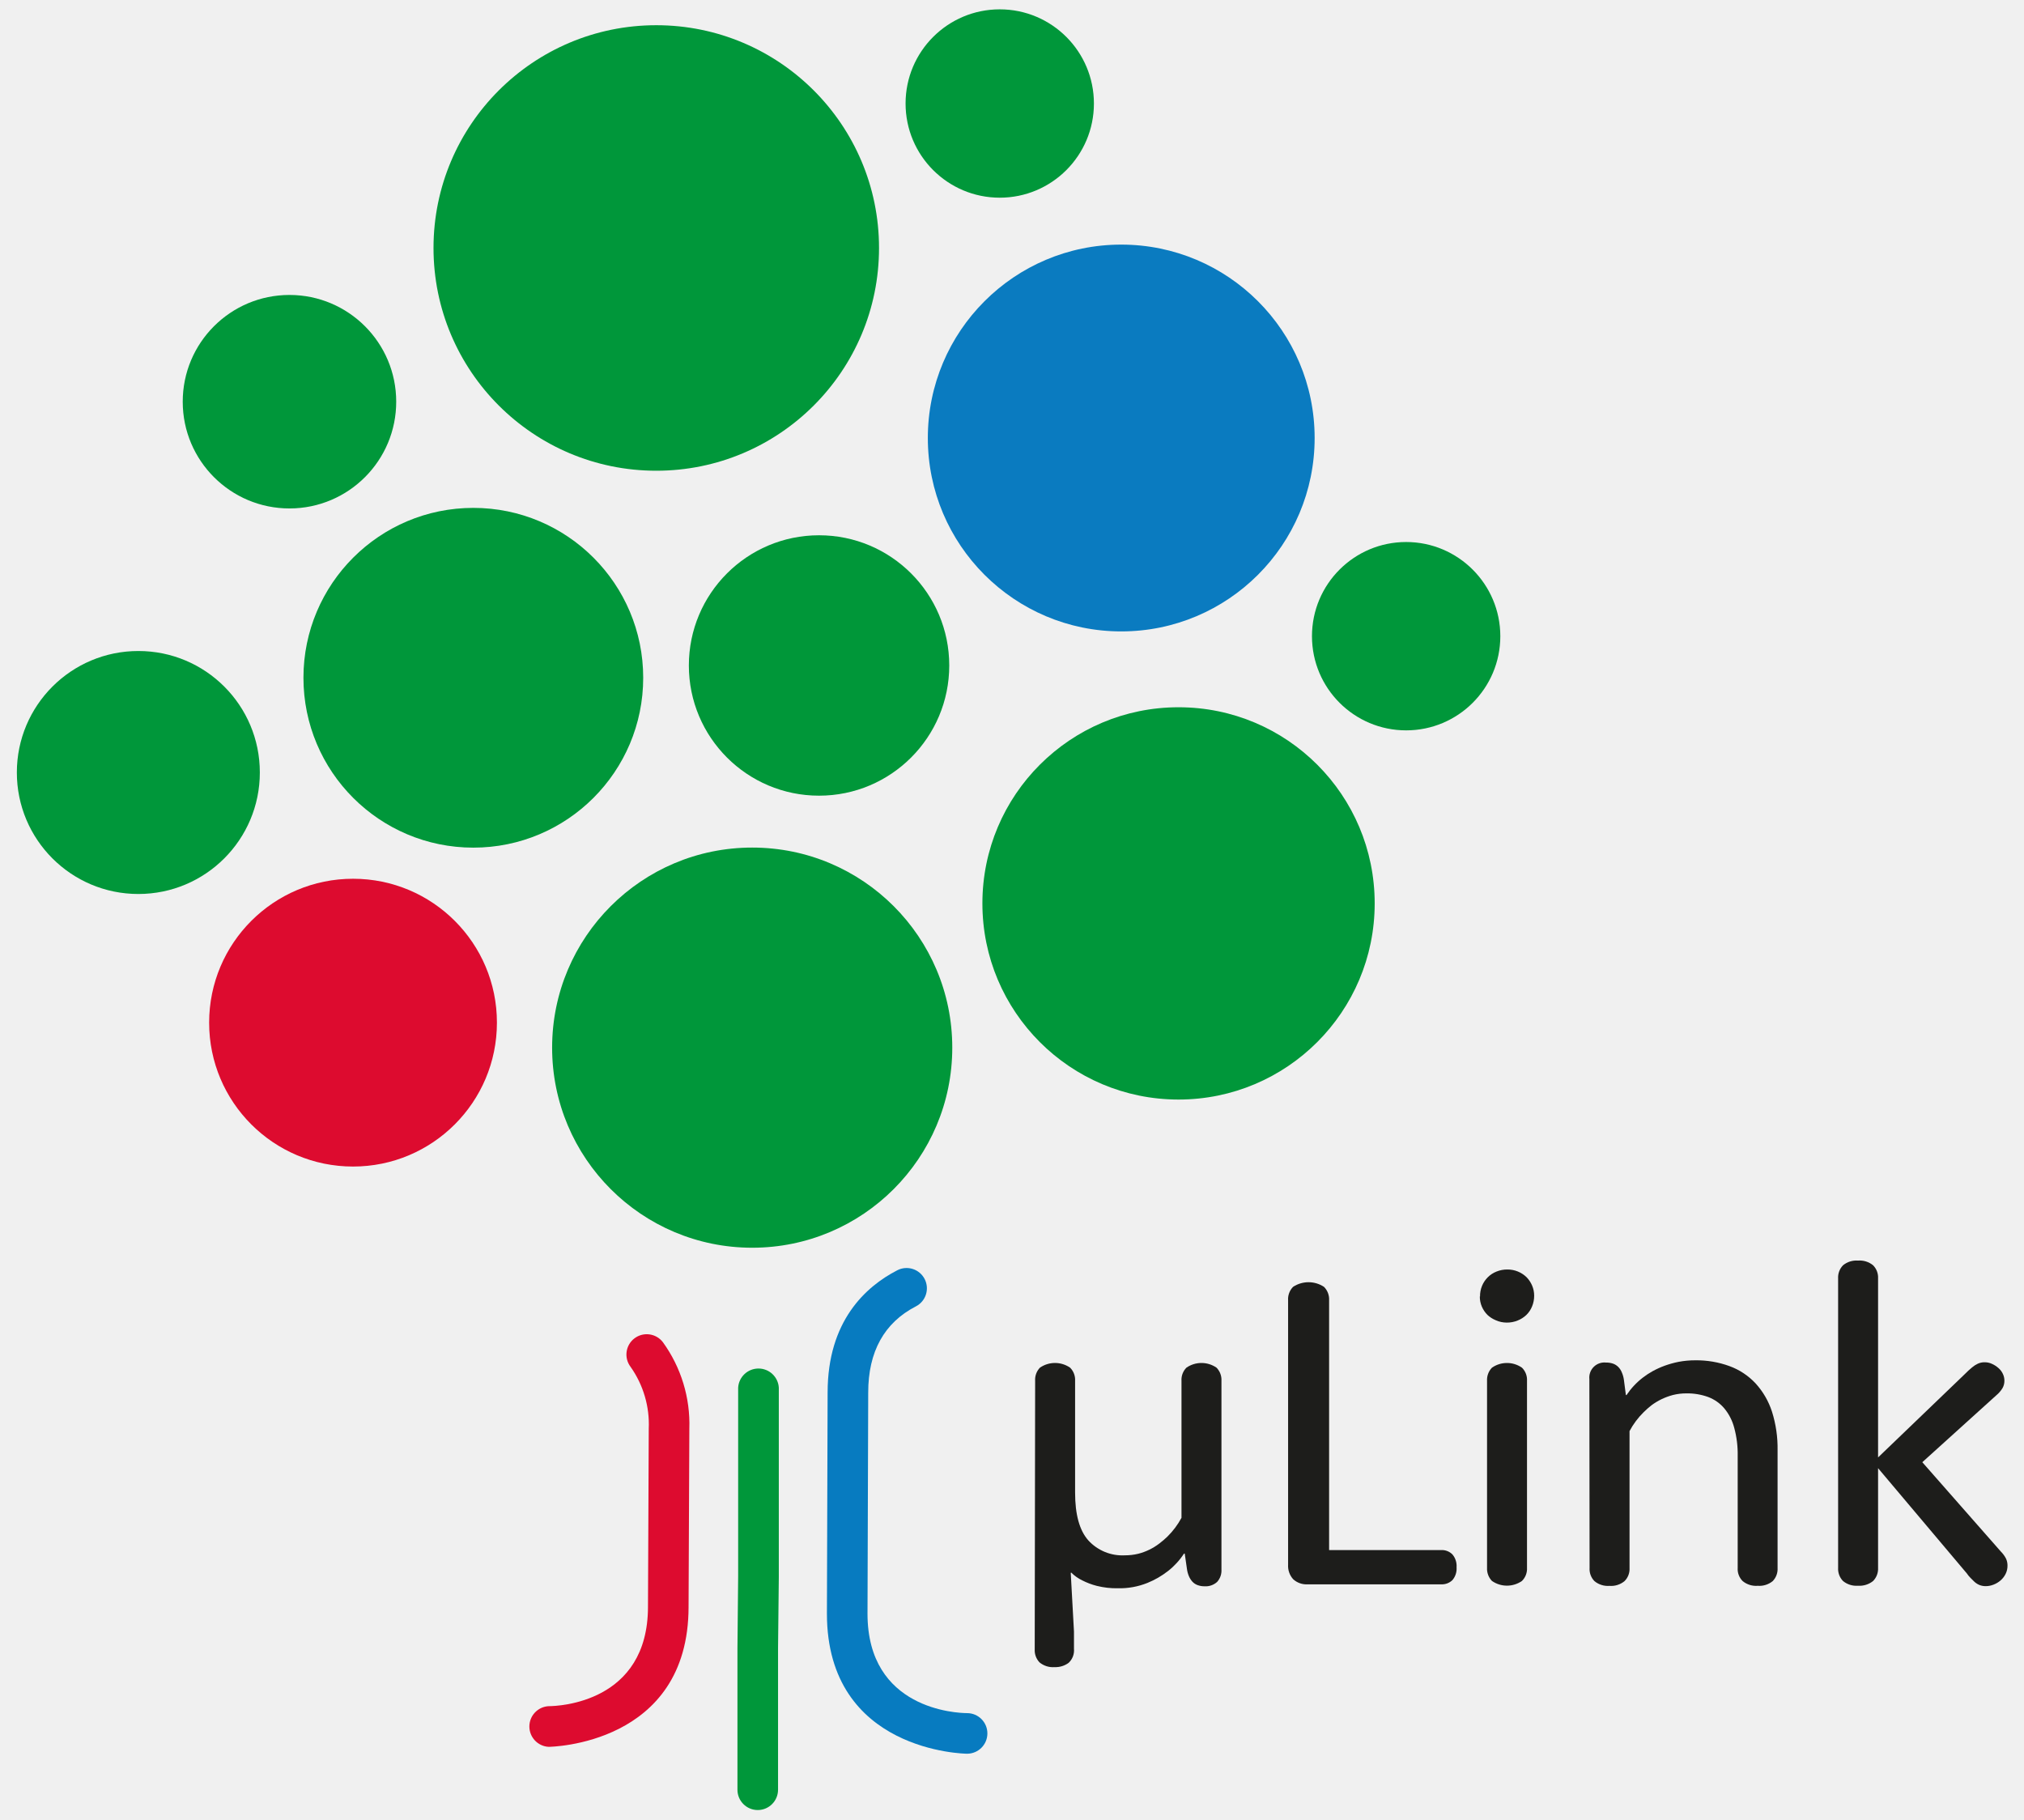
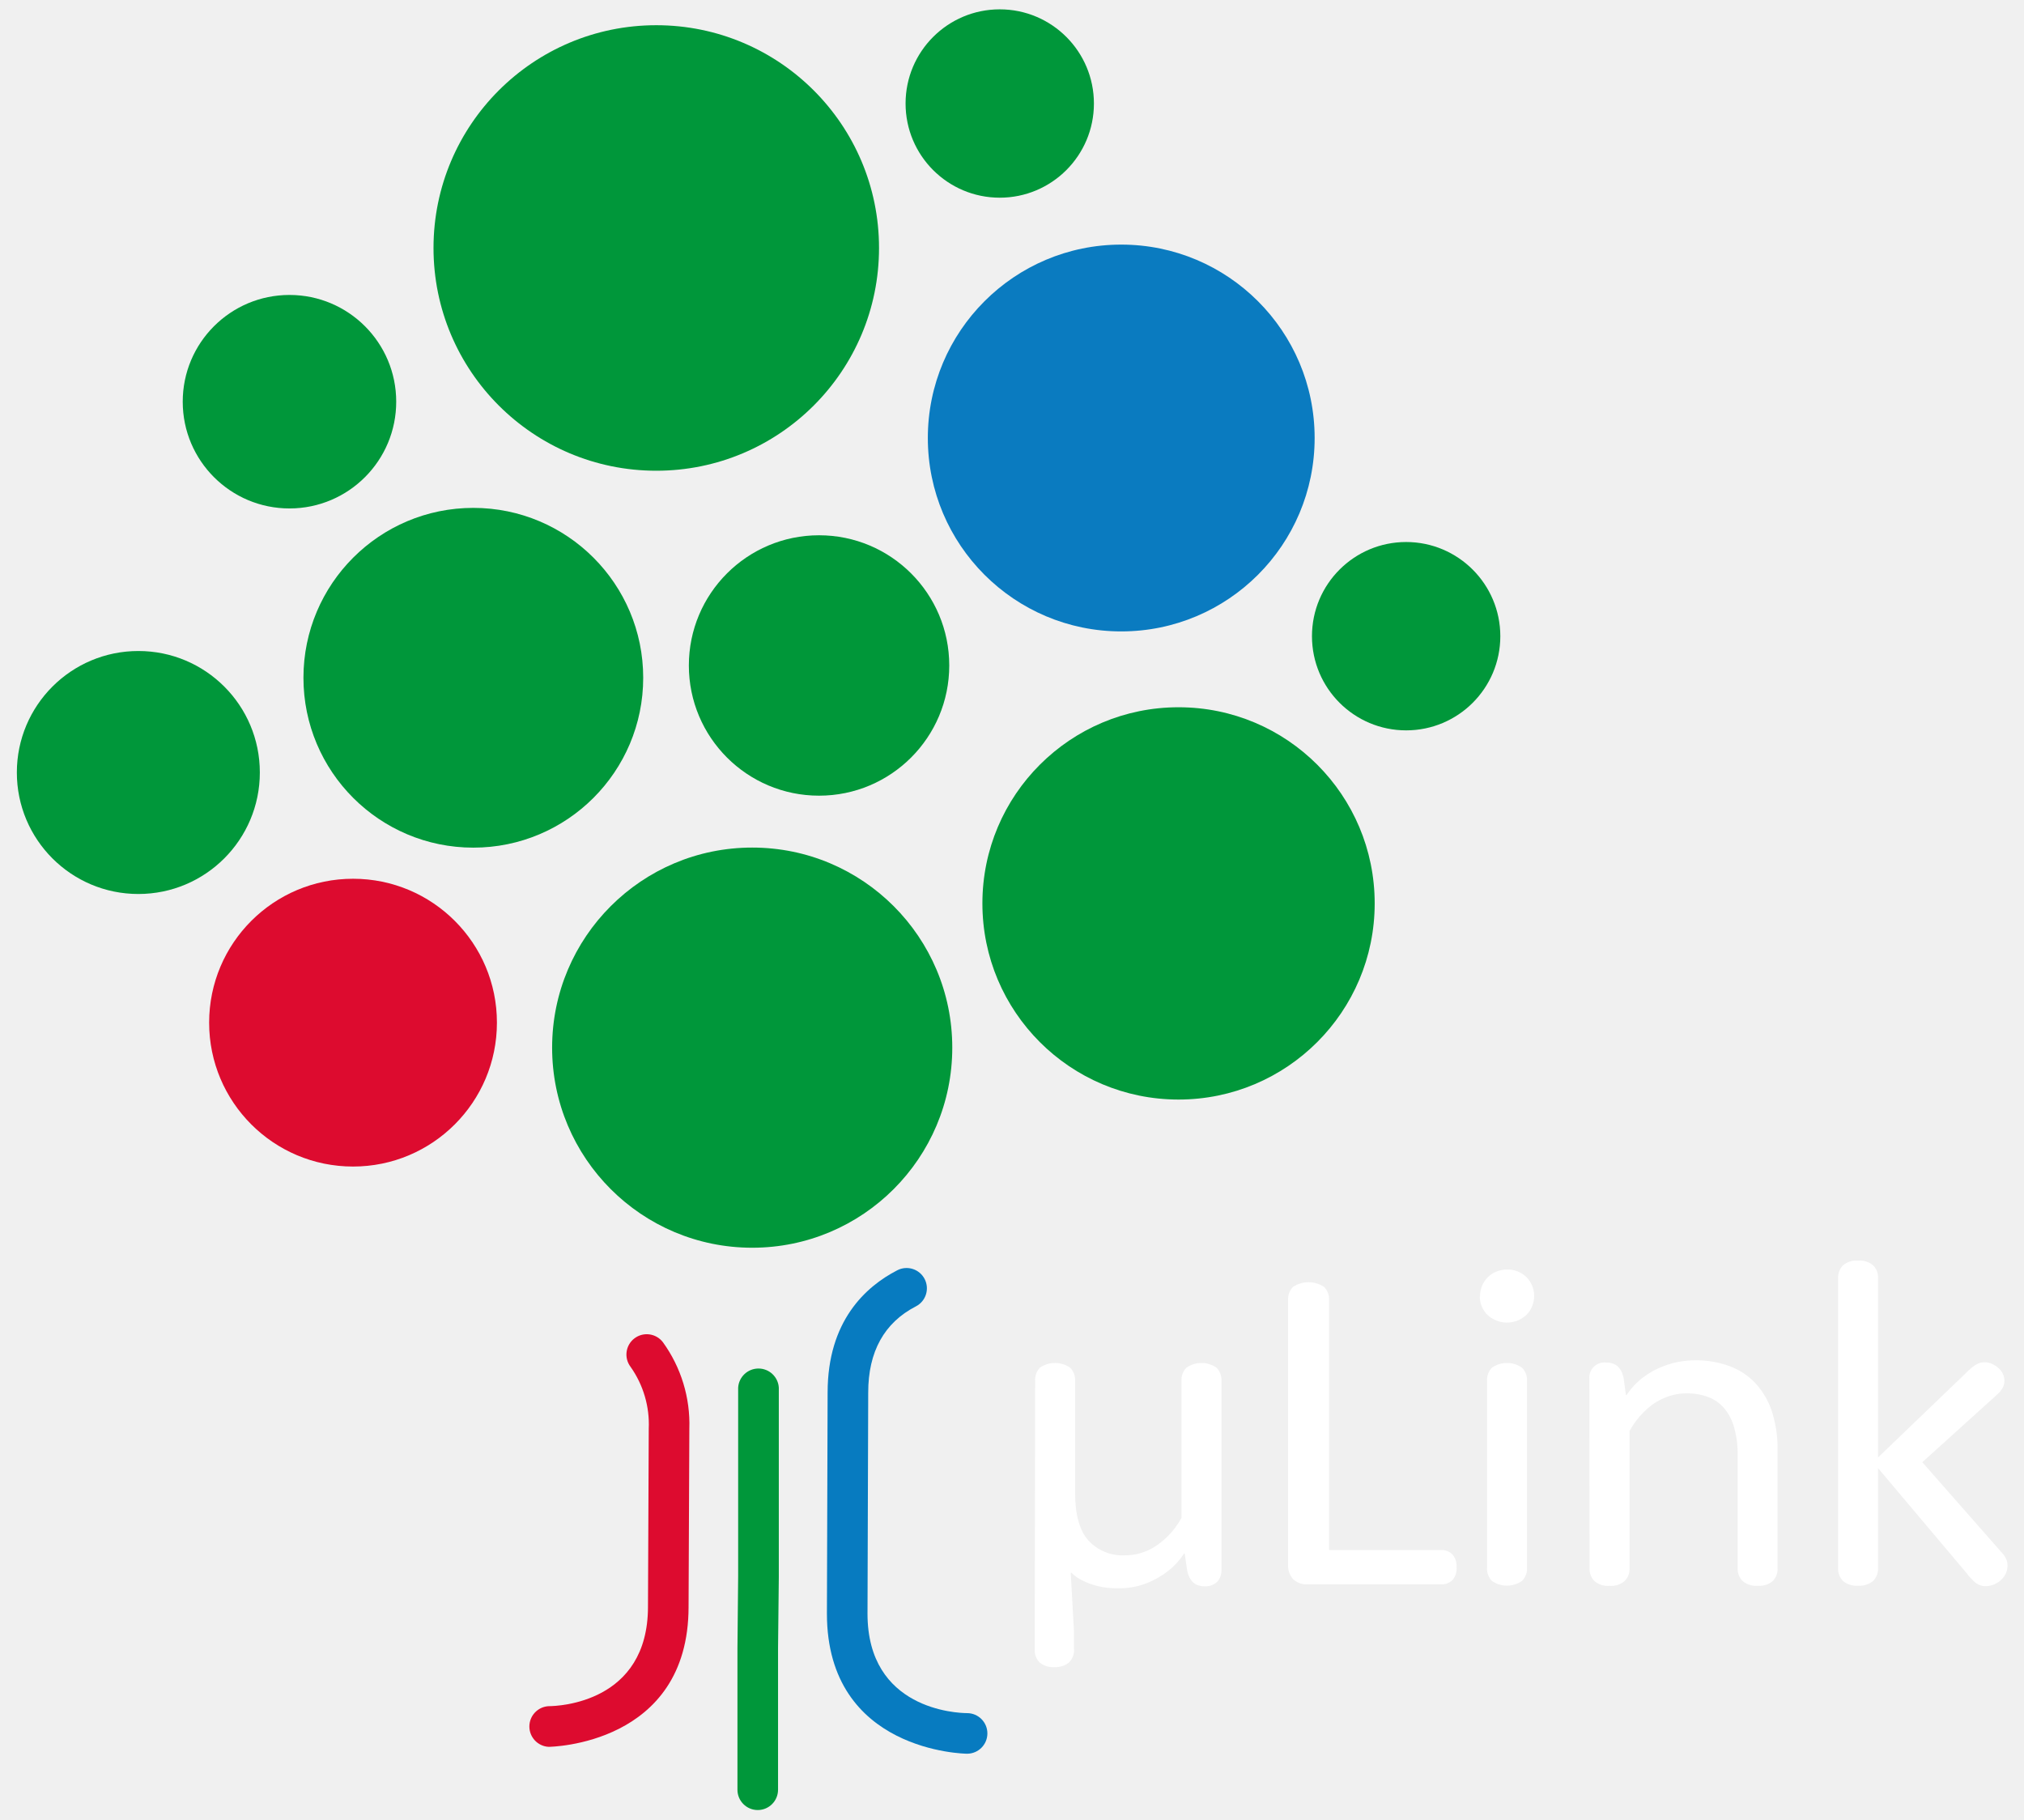
<svg xmlns="http://www.w3.org/2000/svg" id="Ebene_1" data-name="Ebene 1" viewBox="0 0 288.21 259.08">
  <defs>
-     <style>.cls-1{fill:#00973a;}.cls-2{fill:#0a7bc0;}.cls-3{fill:#dd0b2f;}.cls-4{fill:#009739;}.cls-5{fill:#077bc0;}.cls-6{fill:#1d1d1b;}</style>
+     <style>
+             .cls-1{fill:#00973a;}.cls-2{fill:#0a7bc0;}.cls-3{fill:#dd0b2f;}
+             .cls-4{fill:#009739;}.cls-5{fill:#077bc0;}.cls-6{fill:#fff;}
+         </style>
  </defs>
  <path class="cls-1" d="M135.6,149.18a28.49,28.49,0,1,1-28.48-28.49,28.48,28.48,0,0,1,28.48,28.49" />
  <path class="cls-1" d="M91.59,96.51A24.19,24.19,0,1,1,67.4,72.32,24.19,24.19,0,0,1,91.59,96.51" />
  <path class="cls-2" d="M187.2,62.36a27.54,27.54,0,1,1-27.54-27.53A27.54,27.54,0,0,1,187.2,62.36" />
  <path class="cls-3" d="M70.76,145.62a20.49,20.49,0,1,1-20.48-20.49,20.48,20.48,0,0,1,20.48,20.49" />
  <path class="cls-1" d="M125.17,35.31A31.72,31.72,0,1,1,93.45,3.59a31.72,31.72,0,0,1,31.72,31.72" />
  <path class="cls-1" d="M195.75,128.64a27.93,27.93,0,1,1-27.92-27.93,27.92,27.92,0,0,1,27.92,27.93" />
  <path class="cls-4" d="M135.17,94.76a18.54,18.54,0,1,1-18.54-18.54,18.54,18.54,0,0,1,18.54,18.54" />
  <path class="cls-1" d="M213.64,90.59a13.41,13.41,0,1,1-13.41-13.41,13.42,13.42,0,0,1,13.41,13.41" />
  <path class="cls-1" d="M155.77,14.75A13.41,13.41,0,1,1,142.36,1.33a13.41,13.41,0,0,1,13.41,13.42" />
  <path class="cls-1" d="M56.42,57.16A15.2,15.2,0,1,1,41.22,42a15.2,15.2,0,0,1,15.2,15.21" />
  <path class="cls-1" d="M37,110a17.3,17.3,0,1,1-17.29-17.3A17.29,17.29,0,0,1,37,110" />
  <path class="cls-1" d="M107.9,257.74a2.89,2.89,0,0,1-2.89-2.89V234.71l.1-10.23V197.6a2.9,2.9,0,0,1,5.79,0v26.91l-.11,10.23v20.11a2.89,2.89,0,0,1-2.89,2.89" />
  <path class="cls-3" d="M78.11,248.74a2.9,2.9,0,0,1,0-5.79c1.44,0,14.16-.5,14.16-14.16l.11-25.35a14.18,14.18,0,0,0-2.59-8.81,2.89,2.89,0,1,1,4.61-3.5,19.89,19.89,0,0,1,3.76,12.32l-.11,25.35c0,19.71-19.74,19.94-19.94,19.94" />
  <path class="cls-5" d="M137.7,249.72c-.2,0-19.95-.23-19.95-19.95l.1-31.49c0-10.16,5.4-15.07,9.92-17.4a2.89,2.89,0,1,1,2.65,5.14c-4.5,2.32-6.79,6.44-6.79,12.27l-.1,31.49c0,13.66,12.73,14.15,14.18,14.16a2.89,2.89,0,0,1,0,5.78" />
  <path class="cls-6" d="M147.4,196.63a2.48,2.48,0,0,1,.68-1.88,3.78,3.78,0,0,1,4.3,0,2.46,2.46,0,0,1,.71,1.88v15.91c0,3.11.62,5.38,1.88,6.8a6.58,6.58,0,0,0,5.21,2.13,8,8,0,0,0,1.89-.22,8.31,8.31,0,0,0,3-1.45,12.87,12.87,0,0,0,1.17-1,11.3,11.3,0,0,0,2-2.67V196.63a2.45,2.45,0,0,1,.7-1.88,3.77,3.77,0,0,1,4.29,0,2.49,2.49,0,0,1,.7,1.88v26.86a2.41,2.41,0,0,1-.62,1.77,2.44,2.44,0,0,1-1.78.62,2.78,2.78,0,0,1-1-.17,1.86,1.86,0,0,1-.73-.48,2.75,2.75,0,0,1-.5-.78,4,4,0,0,1-.29-1.09l-.31-2.14h-.1a10.24,10.24,0,0,1-2.27,2.48,12.24,12.24,0,0,1-2.94,1.7,10.62,10.62,0,0,1-4.21.76,11.47,11.47,0,0,1-3-.34,10,10,0,0,1-2.07-.78,5.83,5.83,0,0,1-1.58-1.12l-.06.06.46,8.34c0,.23,0,.45,0,.67s0,.43,0,.64v1.15a2.43,2.43,0,0,1-.76,2,3.15,3.15,0,0,1-2,.61,3,3,0,0,1-2.14-.67,2.5,2.5,0,0,1-.69-1.88Z" />
  <path class="cls-6" d="M205.21,220.72a2.12,2.12,0,0,1,1.61.62,2.55,2.55,0,0,1,.59,1.83,2.52,2.52,0,0,1-.59,1.83,2.15,2.15,0,0,1-1.61.6h-19a2.8,2.8,0,0,1-2.07-.73,2.83,2.83,0,0,1-.72-2.07V185.16a2.5,2.5,0,0,1,.71-1.92,4,4,0,0,1,4.4,0,2.51,2.51,0,0,1,.73,1.92v35.56Z" />
  <path class="cls-6" d="M211.75,196.63a2.49,2.49,0,0,1,.7-1.88,3.74,3.74,0,0,1,4.27,0,2.43,2.43,0,0,1,.72,1.88v26.61a2.44,2.44,0,0,1-.72,1.88,3.74,3.74,0,0,1-4.27,0,2.5,2.5,0,0,1-.7-1.88Zm-1-12a3.84,3.84,0,0,1,.29-1.54,3.78,3.78,0,0,1,.81-1.21,3.61,3.61,0,0,1,1.23-.81,4,4,0,0,1,1.58-.3,3.88,3.88,0,0,1,2.71,1.09,3.88,3.88,0,0,1,.79,1.18,3.63,3.63,0,0,1,.3,1.46,3.94,3.94,0,0,1-.3,1.53,3.53,3.53,0,0,1-.81,1.21,3.88,3.88,0,0,1-1.23.79,4,4,0,0,1-1.58.3A3.8,3.8,0,0,1,213,188a4,4,0,0,1-1.2-.77,3.83,3.83,0,0,1-.79-1.17,3.63,3.63,0,0,1-.29-1.46" />
  <path class="cls-6" d="M226.32,196.38a2.15,2.15,0,0,1,2.36-2.36,3,3,0,0,1,1,.15,2,2,0,0,1,.75.47,2.3,2.3,0,0,1,.51.78,3.94,3.94,0,0,1,.3,1.08l.28,2.15h.09a10.55,10.55,0,0,1,2.33-2.49,10.84,10.84,0,0,1,1.37-.9,12.26,12.26,0,0,1,1.71-.78,13.7,13.7,0,0,1,2-.56,12.67,12.67,0,0,1,2.38-.22,13.69,13.69,0,0,1,4.88.83A9.54,9.54,0,0,1,250,197a11,11,0,0,1,2.32,4,17.28,17.28,0,0,1,.8,5.53v16.73a2.48,2.48,0,0,1-.69,1.88,3,3,0,0,1-2.13.67,3,3,0,0,1-2.15-.67,2.42,2.42,0,0,1-.71-1.88V207.32a14.32,14.32,0,0,0-.49-4,7.23,7.23,0,0,0-1.42-2.78,5.59,5.59,0,0,0-2.31-1.62,8.7,8.7,0,0,0-3.09-.51,7.75,7.75,0,0,0-1.91.23,9.22,9.22,0,0,0-1.65.61,8.84,8.84,0,0,0-1.4.85,12.64,12.64,0,0,0-1.13,1,11,11,0,0,0-2,2.68v19.49a2.43,2.43,0,0,1-.72,1.88,3,3,0,0,1-2.14.67,3,3,0,0,1-2.13-.67,2.45,2.45,0,0,1-.7-1.88Z" />
  <path class="cls-6" d="M279.62,195.82l.68-.66.53-.46a3.55,3.55,0,0,1,.79-.51,2.21,2.21,0,0,1,1-.21,2.42,2.42,0,0,1,1.06.24,3.59,3.59,0,0,1,.9.59,2.44,2.44,0,0,1,.62.82,2.22,2.22,0,0,1,.22,1,2.07,2.07,0,0,1-.28,1.05,4.14,4.14,0,0,1-.87,1l-10.54,9.53,11.19,12.73a3.91,3.91,0,0,1,.73,1,2.3,2.3,0,0,1,.21,1,2.56,2.56,0,0,1-.27,1.18,3,3,0,0,1-.71.92,3.34,3.34,0,0,1-1,.6,3,3,0,0,1-1.12.22,2.37,2.37,0,0,1-.93-.18,2.49,2.49,0,0,1-.81-.57q-.25-.24-.45-.45a4,4,0,0,1-.49-.6l-12.65-15v14.19a2.49,2.49,0,0,1-.71,1.88,3.09,3.09,0,0,1-2.15.67,3,3,0,0,1-2.13-.67,2.49,2.49,0,0,1-.7-1.88V182.05a2.49,2.49,0,0,1,.7-1.88,3,3,0,0,1,2.13-.67,3,3,0,0,1,2.15.67,2.45,2.45,0,0,1,.71,1.87v25.49Z" />
</svg>
